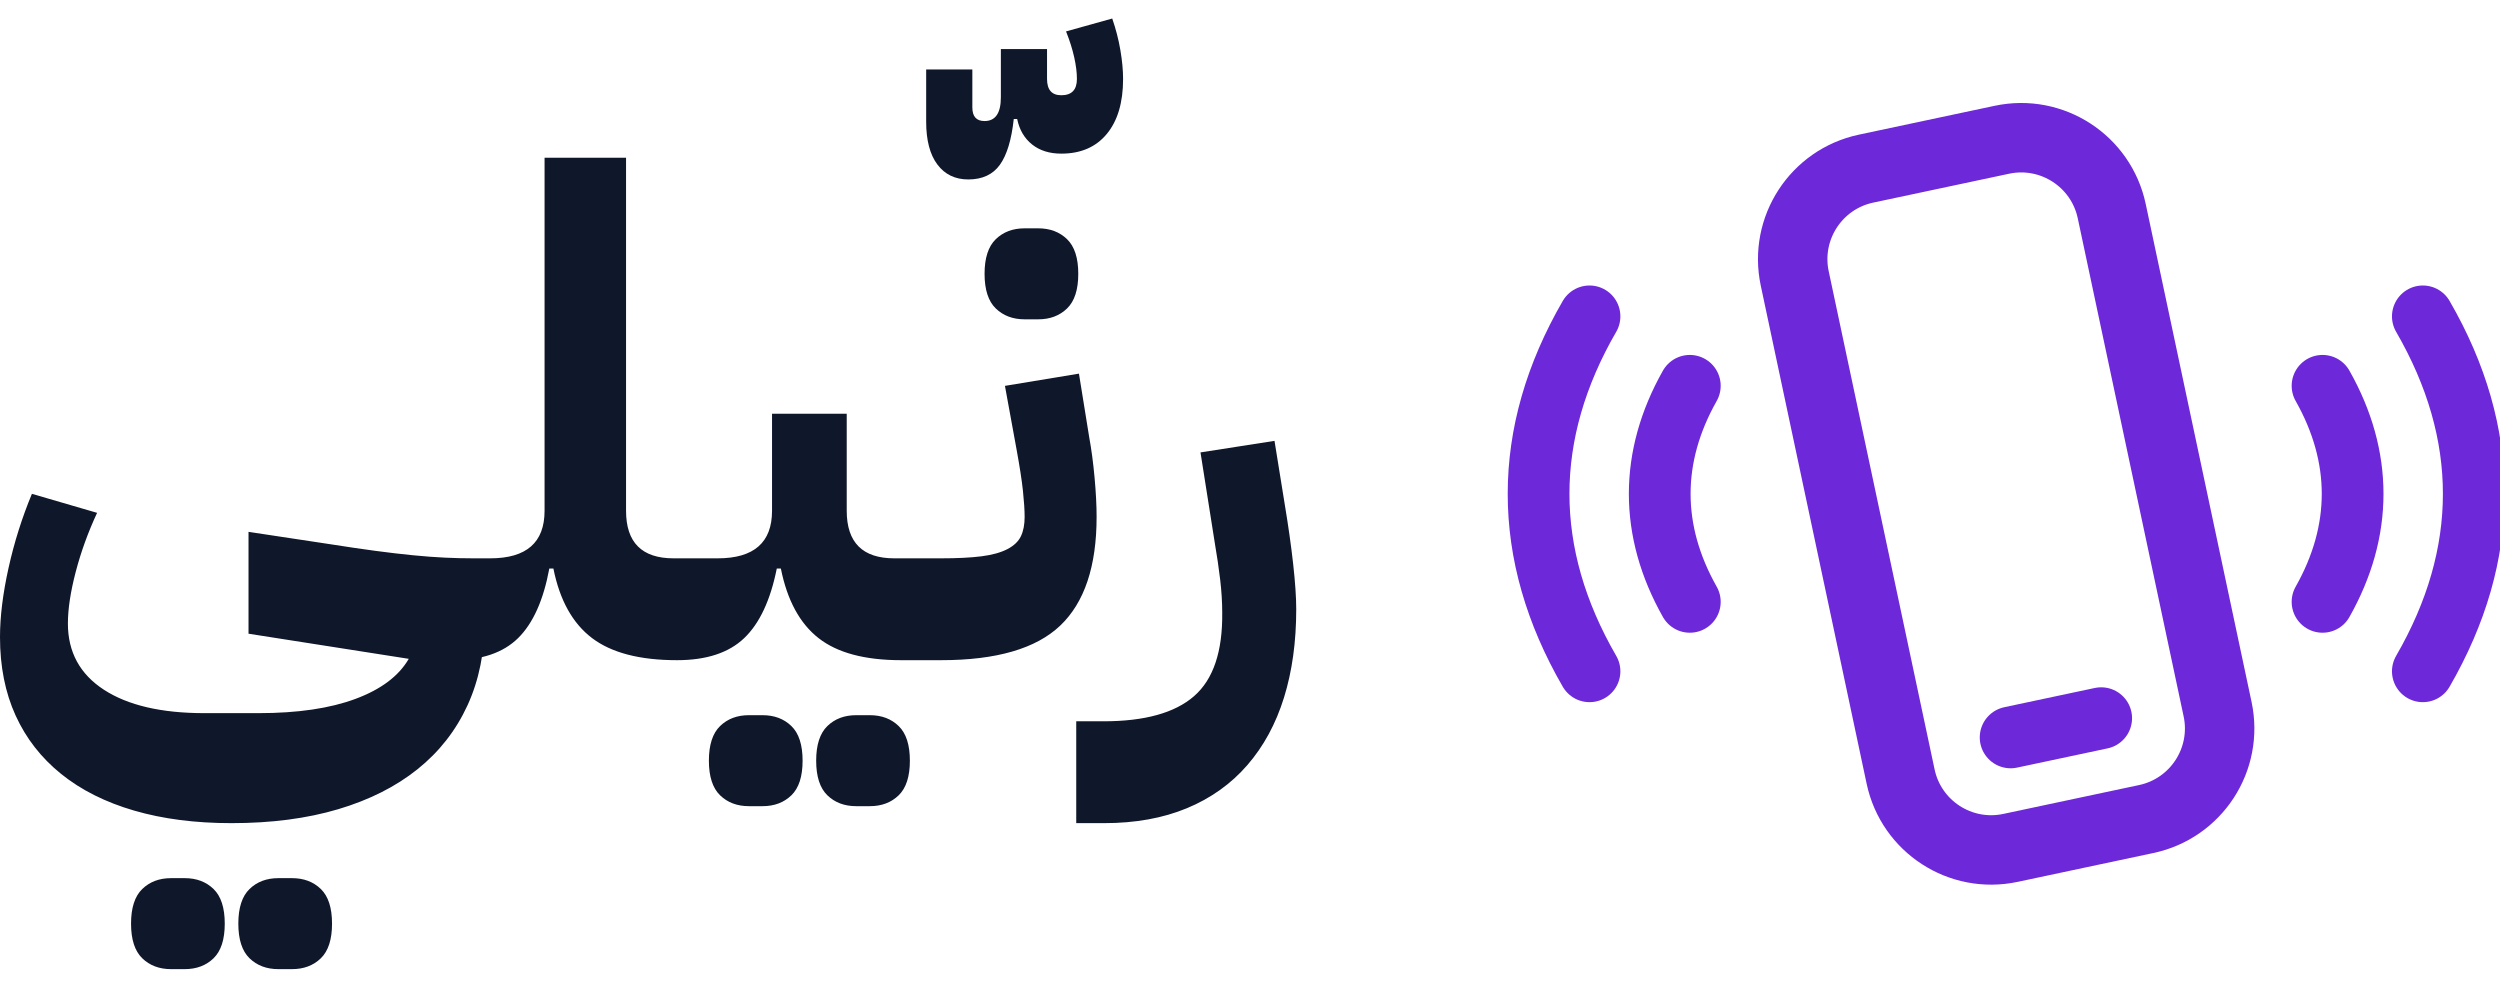
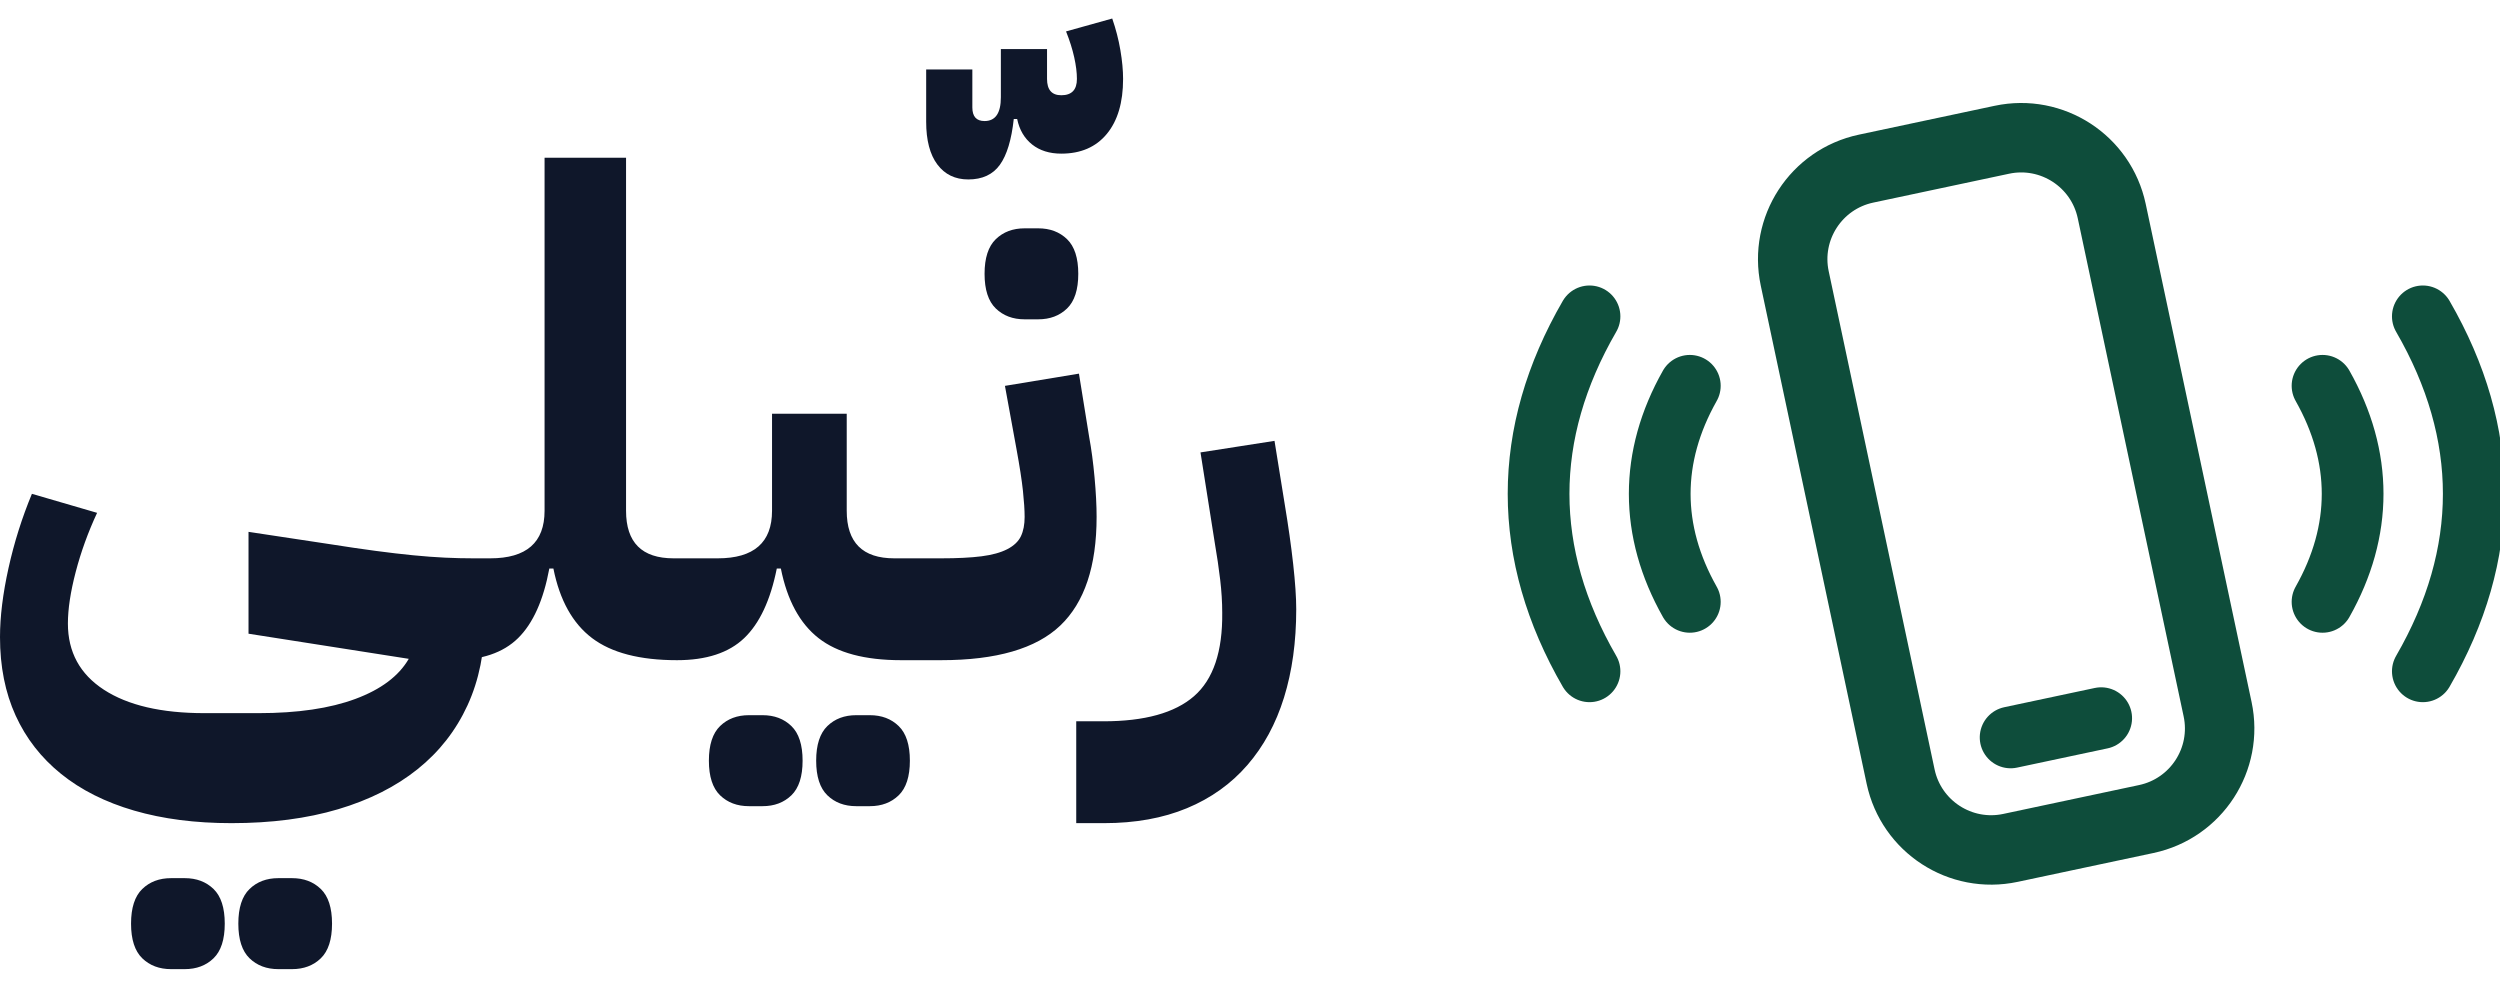
<svg xmlns="http://www.w3.org/2000/svg" viewBox="0 0.0 162.0 64.0" width="162" height="64" role="img" aria-label="رنّيلي">
  <g transform="translate(98.00 0)">
-     <g fill="none" stroke="#6D28D9" stroke-linecap="round" stroke-linejoin="round">
+     <g fill="none" stroke="#0E4D3B" stroke-linecap="round" stroke-linejoin="round">
      <g transform="rotate(-12 32 32)">
        <rect x="21.5" y="9.5" width="21" height="45" rx="6" stroke-width="4.5" />
        <path d="M29 47.5h6" stroke-width="4" />
      </g>
      <path d="M11.5 25c-2.6 4.6-2.6 9.4 0 14" stroke-width="4" />
      <path d="M5 20.5c-4.4 7.6-4.4 15.4 0 23" stroke-width="4" />
      <path d="M52.5 25c2.6 4.6 2.6 9.4 0 14" stroke-width="4" />
      <path d="M59 20.5c4.4 7.6 4.4 15.4 0 23" stroke-width="4" />
    </g>
  </g>
  <path fill="#0F172A" transform="translate(-1.54 42.78)" d="M16.544 10.56Q13.024 10.56 10.23 9.746Q7.436 8.932 5.5 7.37Q3.564 5.808 2.552 3.586Q1.54 1.364 1.54 -1.496Q1.54 -3.476 2.09 -5.962Q2.64 -8.448 3.608 -10.78L7.832 -9.548Q6.952 -7.656 6.446 -5.72Q5.94 -3.784 5.94 -2.376Q5.94 0.396 8.272 1.914Q10.604 3.432 14.784 3.432H18.304Q22.088 3.432 24.574 2.508Q27.06 1.584 28.028 -0.088L17.644 -1.716V-8.316L22.88 -7.524Q24.552 -7.26 25.872 -7.084Q27.192 -6.908 28.314 -6.798Q29.436 -6.688 30.382 -6.644Q31.328 -6.6 32.208 -6.6V-3.784L32.956 -2.64Q32.956 0.484 31.834 2.926Q30.712 5.368 28.6 7.062Q26.488 8.756 23.452 9.658Q20.416 10.56 16.544 10.56ZM19.58 20.02Q18.436 20.02 17.71 19.316Q16.984 18.612 16.984 17.072Q16.984 15.532 17.71 14.828Q18.436 14.124 19.58 14.124H20.46Q21.604 14.124 22.33 14.828Q23.056 15.532 23.056 17.072Q23.056 18.612 22.33 19.316Q21.604 20.02 20.46 20.02ZM12.628 20.02Q11.484 20.02 10.758 19.316Q10.032 18.612 10.032 17.072Q10.032 15.532 10.758 14.828Q11.484 14.124 12.628 14.124H13.508Q14.652 14.124 15.378 14.828Q16.104 15.532 16.104 17.072Q16.104 18.612 15.378 19.316Q14.652 20.02 13.508 20.02ZM30.888 -5.28 32.208 -6.6H33.308Q36.828 -6.6 36.828 -9.68V-32.56H42.108V-9.68Q42.108 -6.6 45.188 -6.6H46.728V-1.32L45.408 0.0Q41.8 0.0 39.908 -1.43Q38.016 -2.86 37.4 -5.94H37.136Q36.564 -2.86 35.112 -1.43Q33.66 0.0 30.888 0.0ZM45.408 -5.28 46.728 -6.6H48.048Q51.568 -6.6 51.568 -9.68V-15.972H56.408V-9.68Q56.408 -6.6 59.488 -6.6H61.248V-1.32L59.928 0.0Q56.408 0.0 54.582 -1.43Q52.756 -2.86 52.14 -5.94H51.876Q51.26 -2.86 49.764 -1.43Q48.268 0.0 45.408 0.0ZM57.024 9.46Q55.88 9.46 55.154 8.756Q54.428 8.052 54.428 6.512Q54.428 4.972 55.154 4.268Q55.88 3.564 57.024 3.564H57.904Q59.048 3.564 59.774 4.268Q60.5 4.972 60.5 6.512Q60.5 8.052 59.774 8.756Q59.048 9.46 57.904 9.46ZM50.072 9.46Q48.928 9.46 48.202 8.756Q47.476 8.052 47.476 6.512Q47.476 4.972 48.202 4.268Q48.928 3.564 50.072 3.564H50.952Q52.096 3.564 52.822 4.268Q53.548 4.972 53.548 6.512Q53.548 8.052 52.822 8.756Q52.096 9.46 50.952 9.46ZM64.284 -31.152Q63.008 -31.152 62.282 -32.12Q61.556 -33.088 61.556 -34.892V-38.28H64.548V-35.816Q64.548 -34.936 65.34 -34.936Q66.396 -34.936 66.396 -36.476V-39.6H69.388V-37.664Q69.388 -36.608 70.312 -36.608Q71.324 -36.608 71.324 -37.664Q71.324 -38.28 71.148 -39.072Q70.972 -39.864 70.62 -40.744L73.612 -41.58Q73.964 -40.568 74.14 -39.534Q74.316 -38.5 74.316 -37.664Q74.316 -35.376 73.26 -34.1Q72.204 -32.824 70.312 -32.824Q69.168 -32.824 68.42 -33.418Q67.672 -34.012 67.452 -35.068H67.232Q67.012 -33.044 66.33 -32.098Q65.648 -31.152 64.284 -31.152ZM59.928 -5.28 61.248 -6.6H62.524Q64.108 -6.6 65.142 -6.732Q66.176 -6.864 66.814 -7.194Q67.452 -7.524 67.694 -8.03Q67.936 -8.536 67.936 -9.284Q67.936 -9.944 67.826 -10.978Q67.716 -12.012 67.408 -13.684L66.66 -17.776L71.456 -18.568L72.116 -14.476Q72.336 -13.288 72.468 -11.836Q72.6 -10.384 72.6 -9.284Q72.6 -4.488 70.246 -2.244Q67.892 0.0 62.524 0.0H59.928ZM67.936 -22.088Q66.792 -22.088 66.066 -22.792Q65.34 -23.496 65.34 -25.036Q65.34 -26.576 66.066 -27.28Q66.792 -27.984 67.936 -27.984H68.816Q69.96 -27.984 70.686 -27.28Q71.412 -26.576 71.412 -25.036Q71.412 -23.496 70.686 -22.792Q69.96 -22.088 68.816 -22.088ZM71.28 3.96H73.04Q77.044 3.96 78.914 2.332Q80.784 0.704 80.74 -3.08Q80.74 -4.092 80.608 -5.214Q80.476 -6.336 80.256 -7.612L79.332 -13.464L84.128 -14.212L84.788 -10.12Q85.14 -8.008 85.338 -6.226Q85.536 -4.444 85.536 -3.3Q85.536 -0.132 84.744 2.42Q83.952 4.972 82.368 6.798Q80.784 8.624 78.452 9.592Q76.12 10.56 73.084 10.56H71.28Z" />
</svg>
